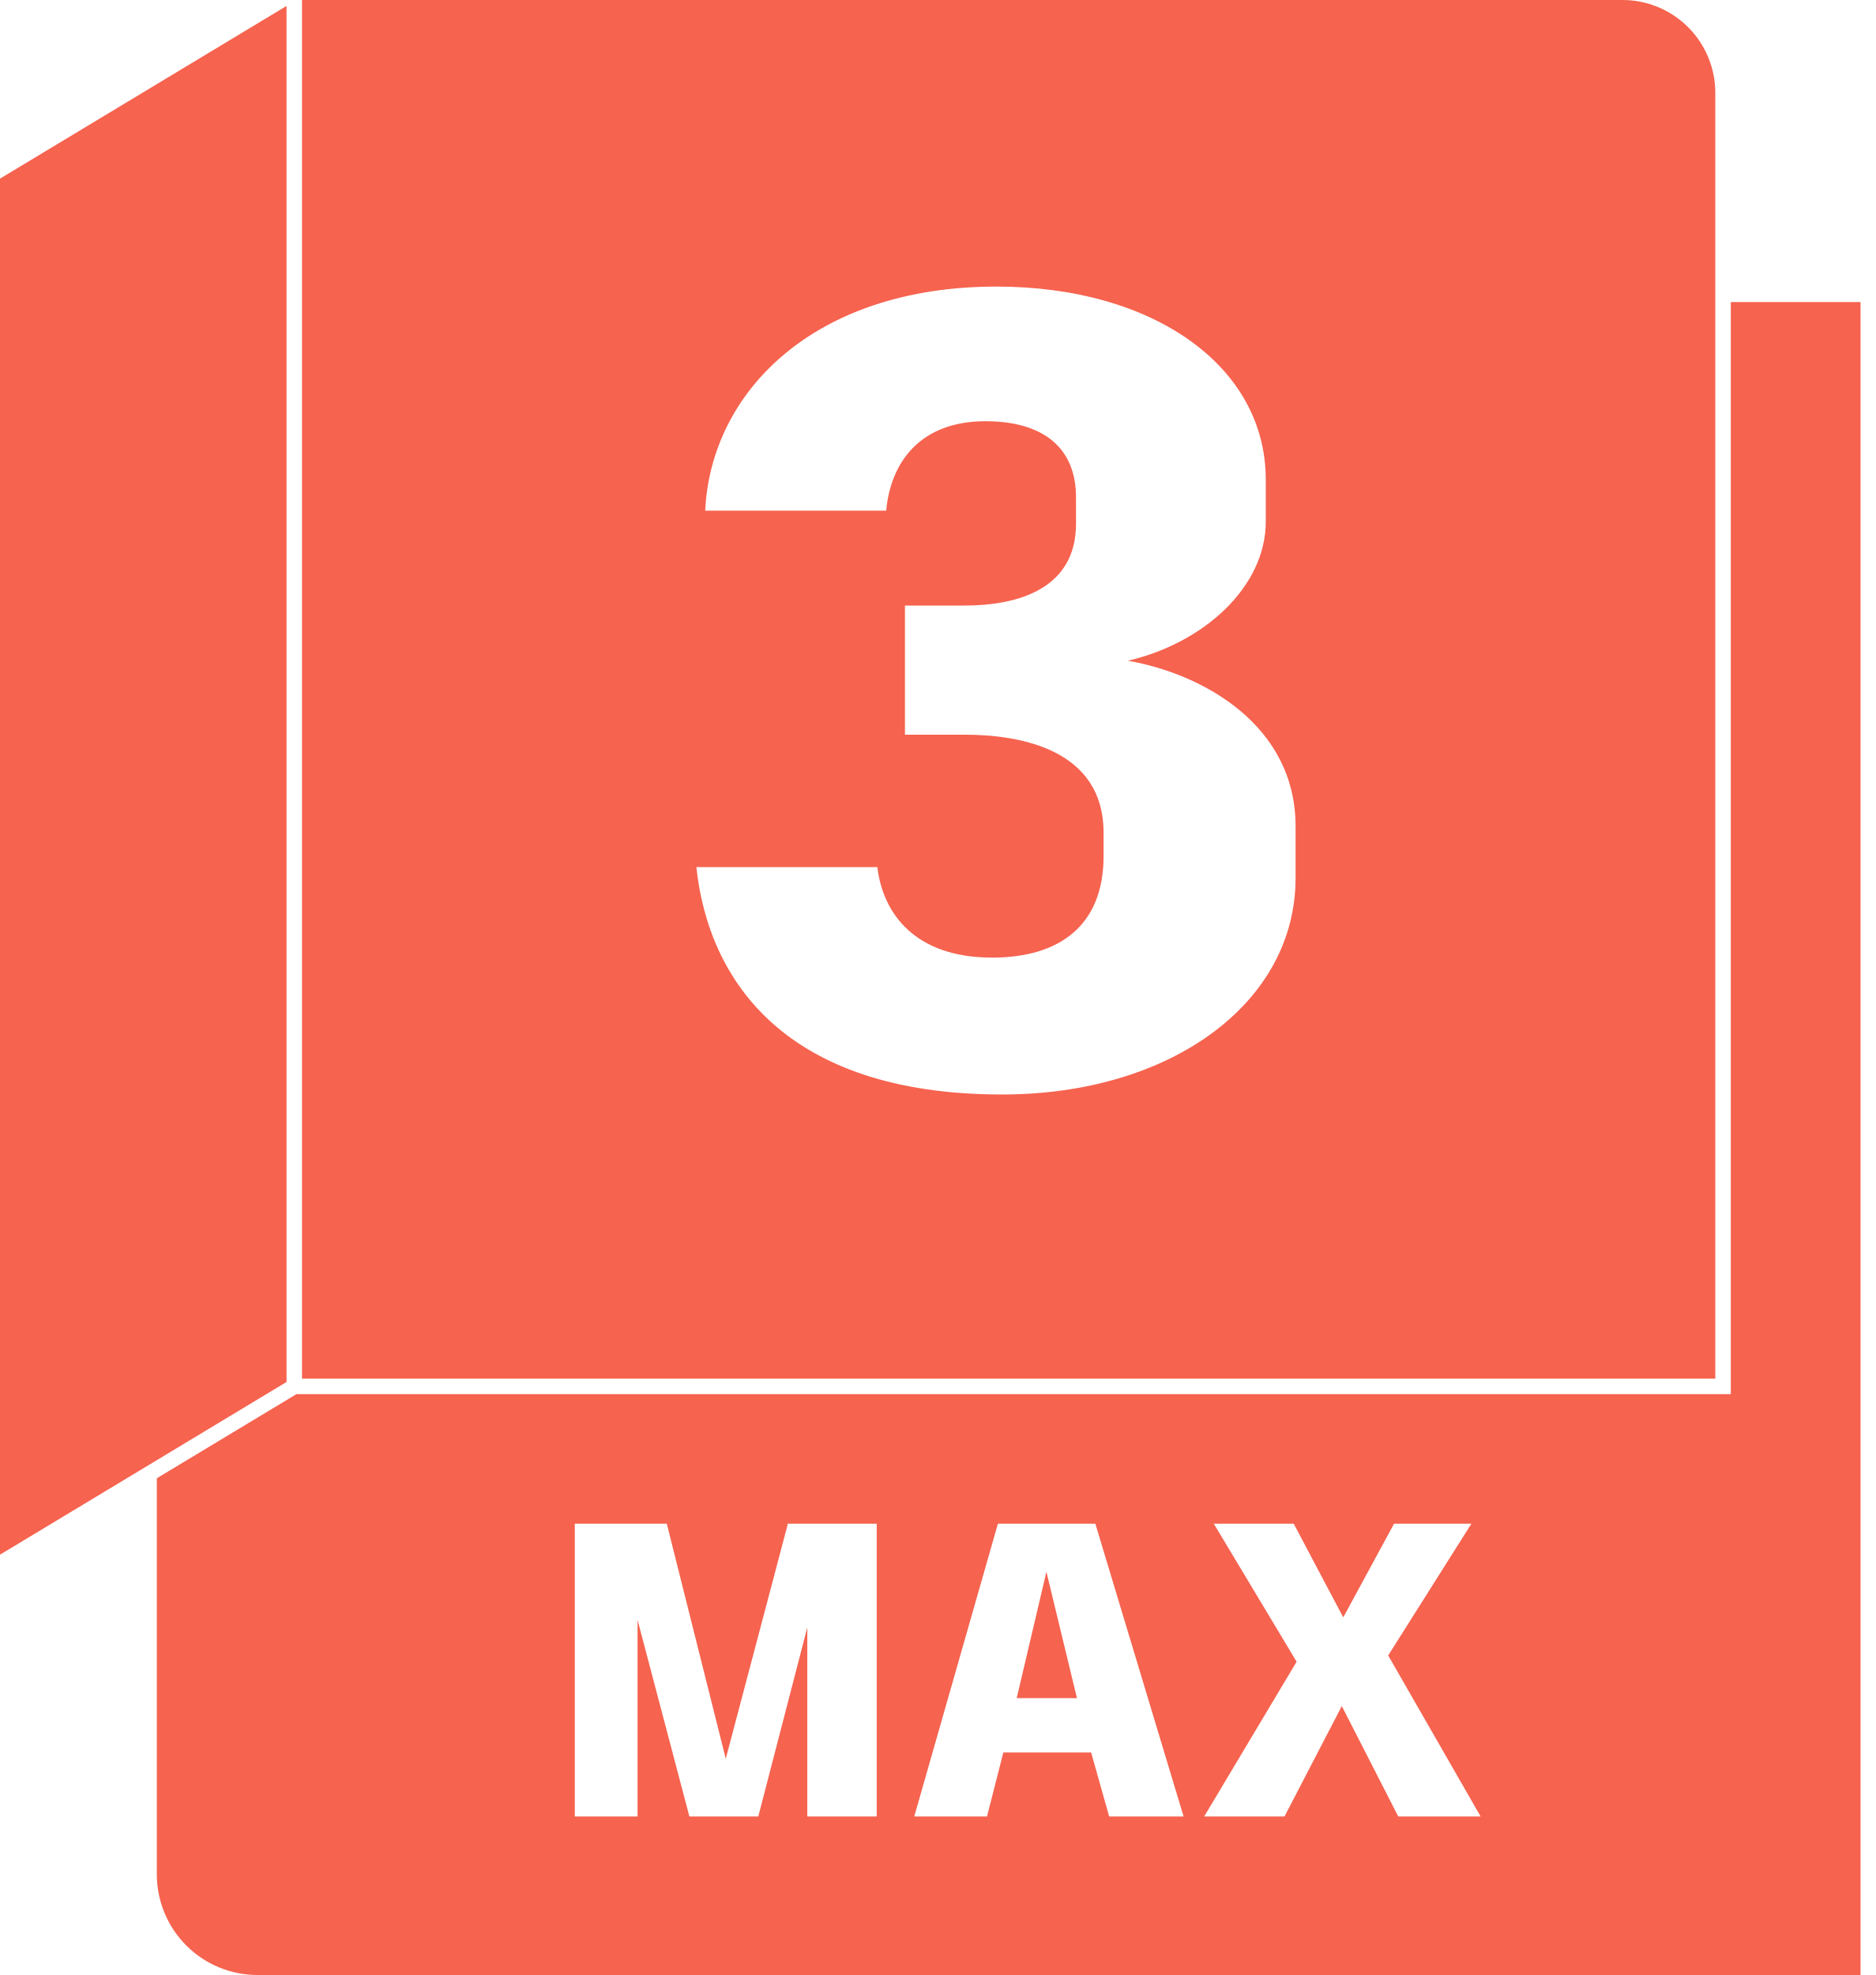
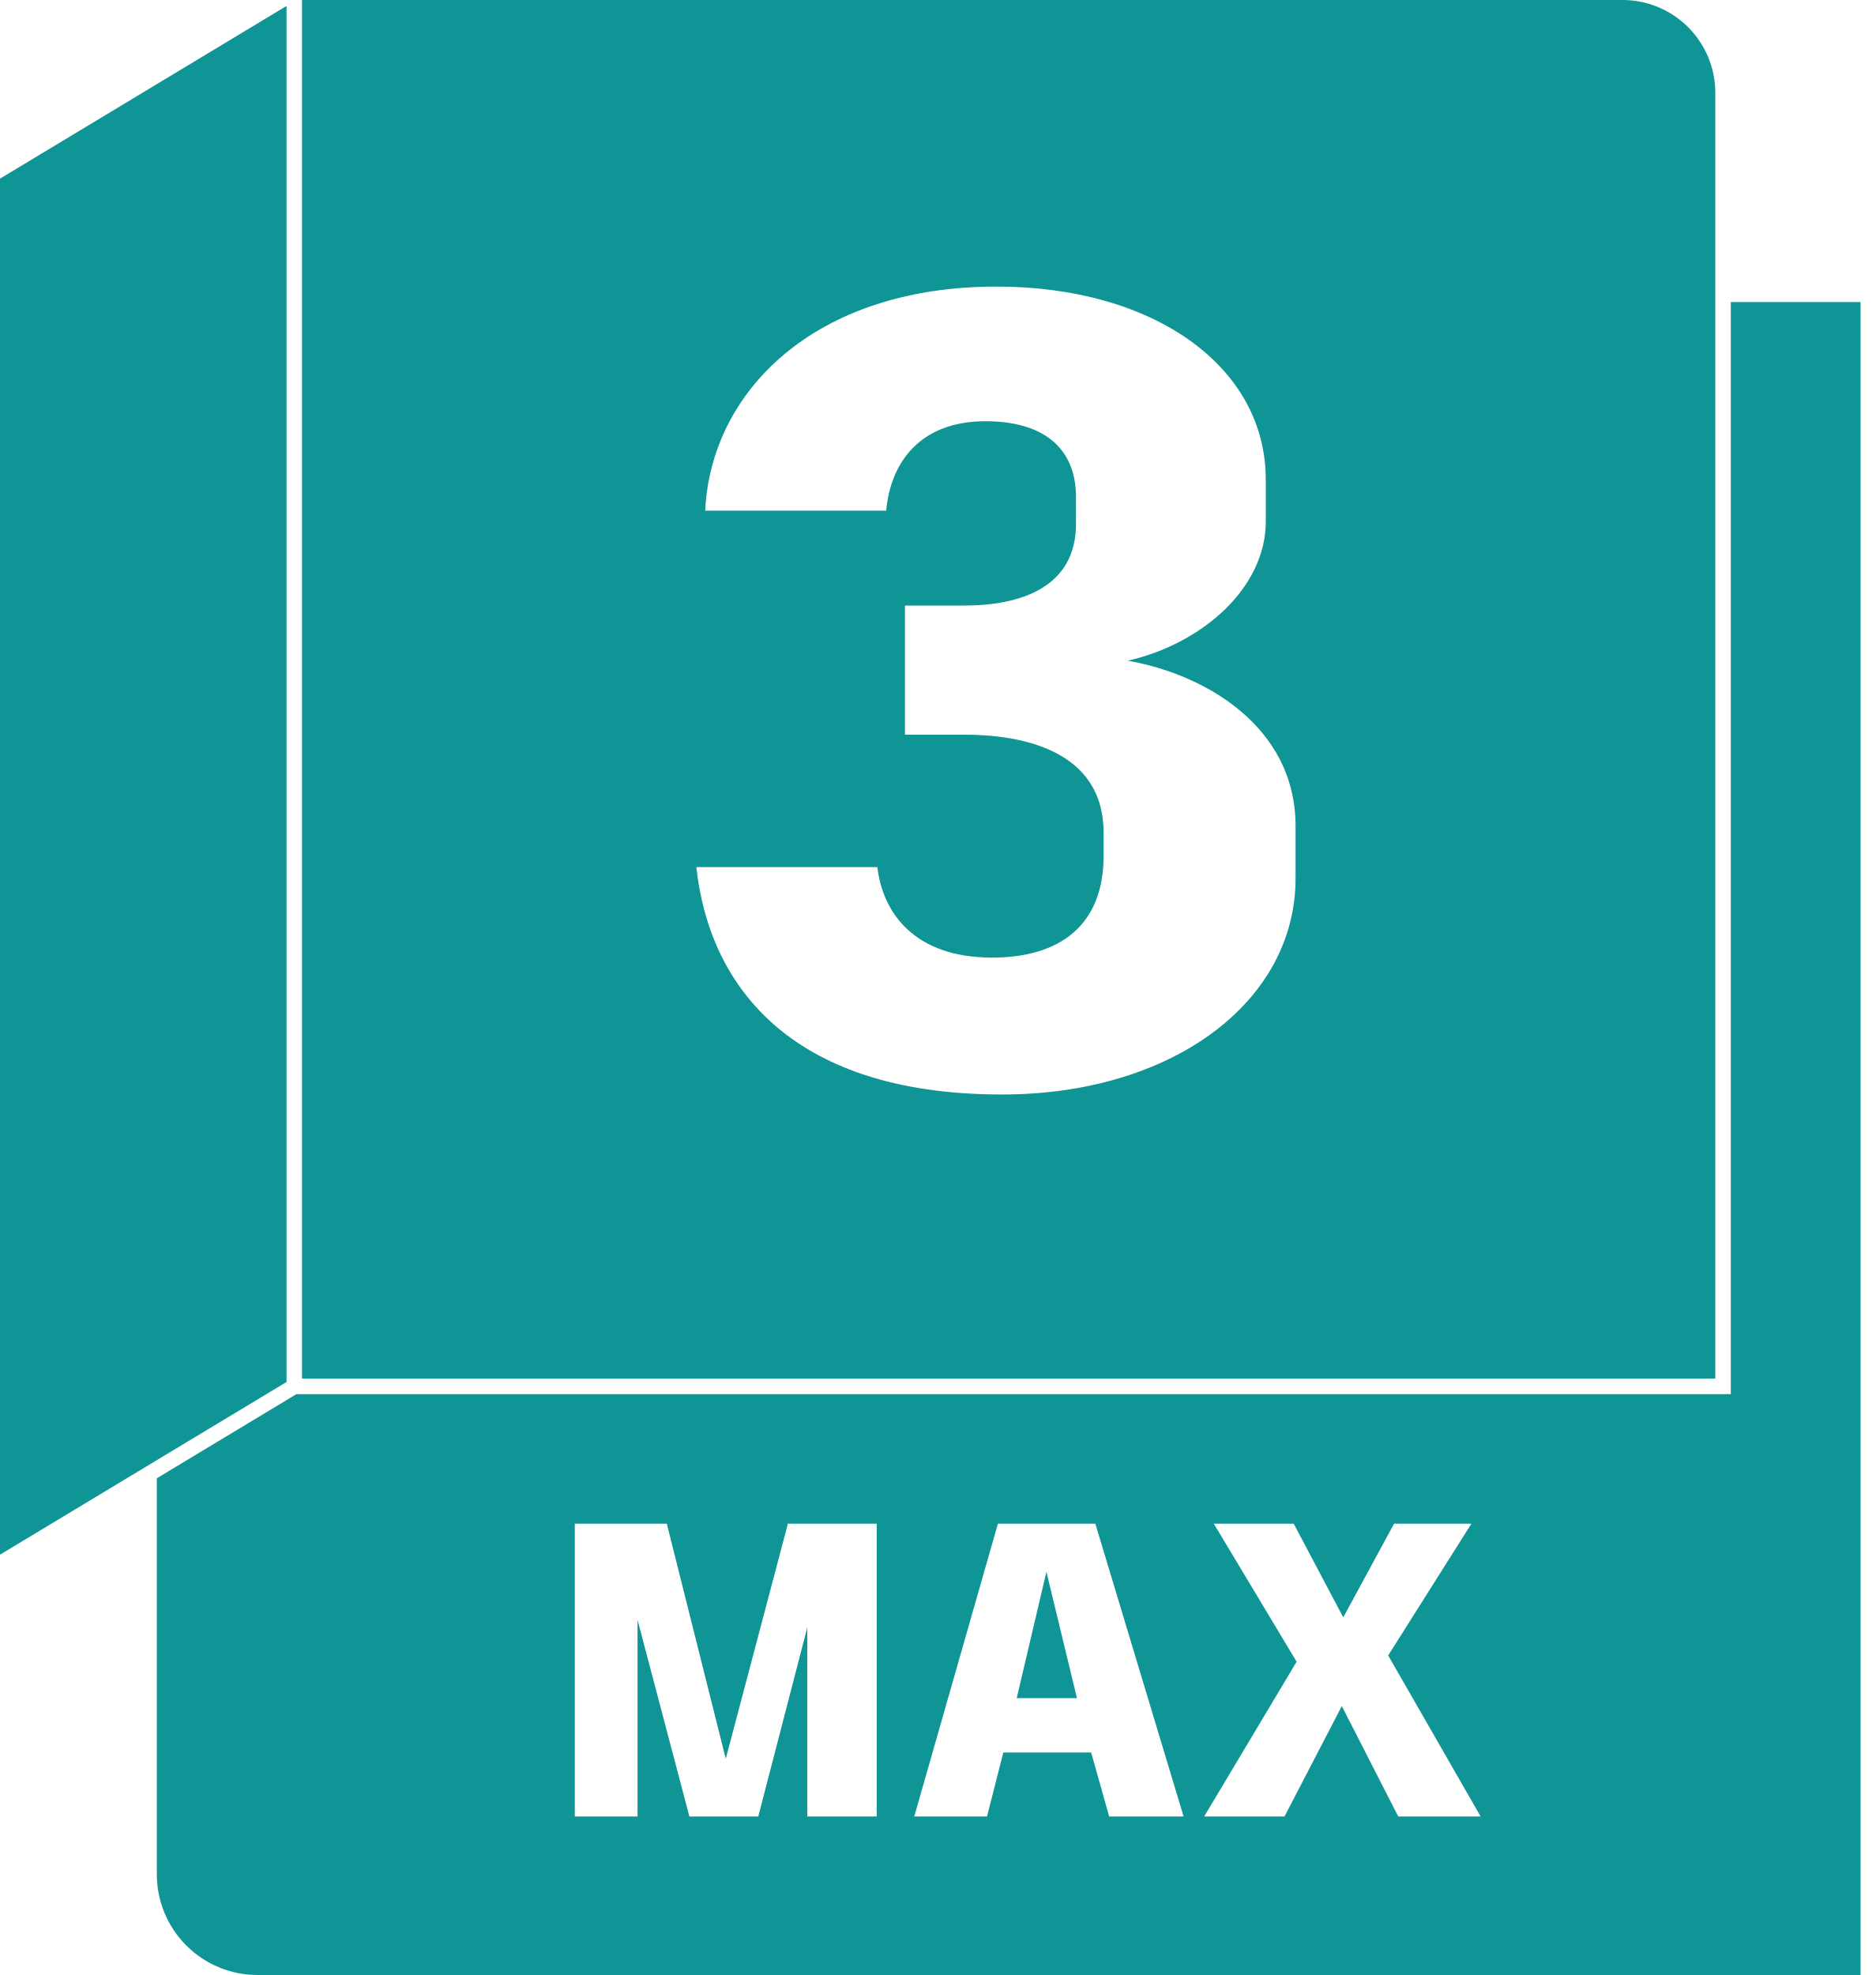
<svg xmlns="http://www.w3.org/2000/svg" width="76" height="80" viewBox="0 0 76 80" fill="none">
-   <path d="M12.235 2.5494e-06V55.843H69.49V3.765C69.491 3.27 69.394 2.781 69.205 2.324C69.016 1.867 68.739 1.451 68.389 1.101C68.039 0.752 67.624 0.474 67.167 0.285C66.71 0.096 66.22 -0.001 65.726 2.5494e-06H12.235ZM11.608 0.241L0 7.236V62.974L11.608 55.979V0.241ZM40.371 11.608C46.719 11.608 51.279 14.827 51.279 19.431V21.13C51.279 23.767 48.776 26.049 45.691 26.764C48.776 27.3 52.486 29.401 52.486 33.469V35.571C52.486 40.623 47.436 44.334 40.596 44.334C31.833 44.334 28.703 39.729 28.211 35.124H35.543C35.766 37.001 37.063 38.789 40.193 38.789C42.919 38.789 44.708 37.493 44.708 34.677V33.737C44.708 30.34 41.31 29.759 39.075 29.759H36.661V24.528H39.075C41.31 24.528 43.591 23.812 43.591 21.219V20.147C43.591 18.091 42.204 17.062 39.924 17.062C37.286 17.062 36.08 18.717 35.901 20.684H28.569C28.792 15.9 32.95 11.608 40.371 11.608ZM70.118 12.235V56.471H12.01L6.353 59.879V75.922C6.353 77.004 6.783 78.041 7.548 78.806C8.312 79.57 9.35 80 10.431 80H75.373V12.235H70.118ZM23.286 61.719H27.013L29.402 71.24L31.91 61.754L31.892 61.719H35.517V73.578H32.705V65.922L30.724 73.561V73.578H27.928L25.828 65.616V73.579H23.286V61.719ZM40.427 61.719H44.374L47.949 73.578H44.934L44.204 70.986H40.647L39.986 73.578H37.038L40.427 61.719ZM49.173 61.719H52.41L54.409 65.498H54.426L56.476 61.719H59.609L56.238 67.057L59.982 73.578H56.645L54.359 69.107L52.038 73.578H48.784L52.528 67.31L49.173 61.719ZM42.392 63.668L41.189 68.784H43.629L42.392 63.668Z" fill="#F6634F" />
+   <path d="M12.235 2.5494e-06V55.843H69.49V3.765C69.491 3.27 69.394 2.781 69.205 2.324C69.016 1.867 68.739 1.451 68.389 1.101C68.039 0.752 67.624 0.474 67.167 0.285C66.71 0.096 66.22 -0.001 65.726 2.5494e-06H12.235ZM11.608 0.241L0 7.236V62.974L11.608 55.979V0.241ZM40.371 11.608C46.719 11.608 51.279 14.827 51.279 19.431V21.13C51.279 23.767 48.776 26.049 45.691 26.764C48.776 27.3 52.486 29.401 52.486 33.469V35.571C52.486 40.623 47.436 44.334 40.596 44.334C31.833 44.334 28.703 39.729 28.211 35.124H35.543C35.766 37.001 37.063 38.789 40.193 38.789C42.919 38.789 44.708 37.493 44.708 34.677V33.737C44.708 30.34 41.31 29.759 39.075 29.759H36.661V24.528H39.075C41.31 24.528 43.591 23.812 43.591 21.219V20.147C43.591 18.091 42.204 17.062 39.924 17.062C37.286 17.062 36.08 18.717 35.901 20.684H28.569C28.792 15.9 32.95 11.608 40.371 11.608ZM70.118 12.235V56.471H12.01L6.353 59.879V75.922C6.353 77.004 6.783 78.041 7.548 78.806C8.312 79.57 9.35 80 10.431 80H75.373V12.235H70.118ZM23.286 61.719H27.013L29.402 71.24L31.91 61.754L31.892 61.719H35.517V73.578H32.705V65.922L30.724 73.561V73.578H27.928L25.828 65.616V73.579H23.286V61.719ZM40.427 61.719H44.374L47.949 73.578H44.934L44.204 70.986H40.647L39.986 73.578H37.038L40.427 61.719ZM49.173 61.719H52.41L54.409 65.498H54.426L56.476 61.719H59.609L56.238 67.057L59.982 73.578H56.645L54.359 69.107L52.038 73.578H48.784L52.528 67.31L49.173 61.719ZM42.392 63.668L41.189 68.784H43.629L42.392 63.668Z" fill="#0F9596" />
</svg>
